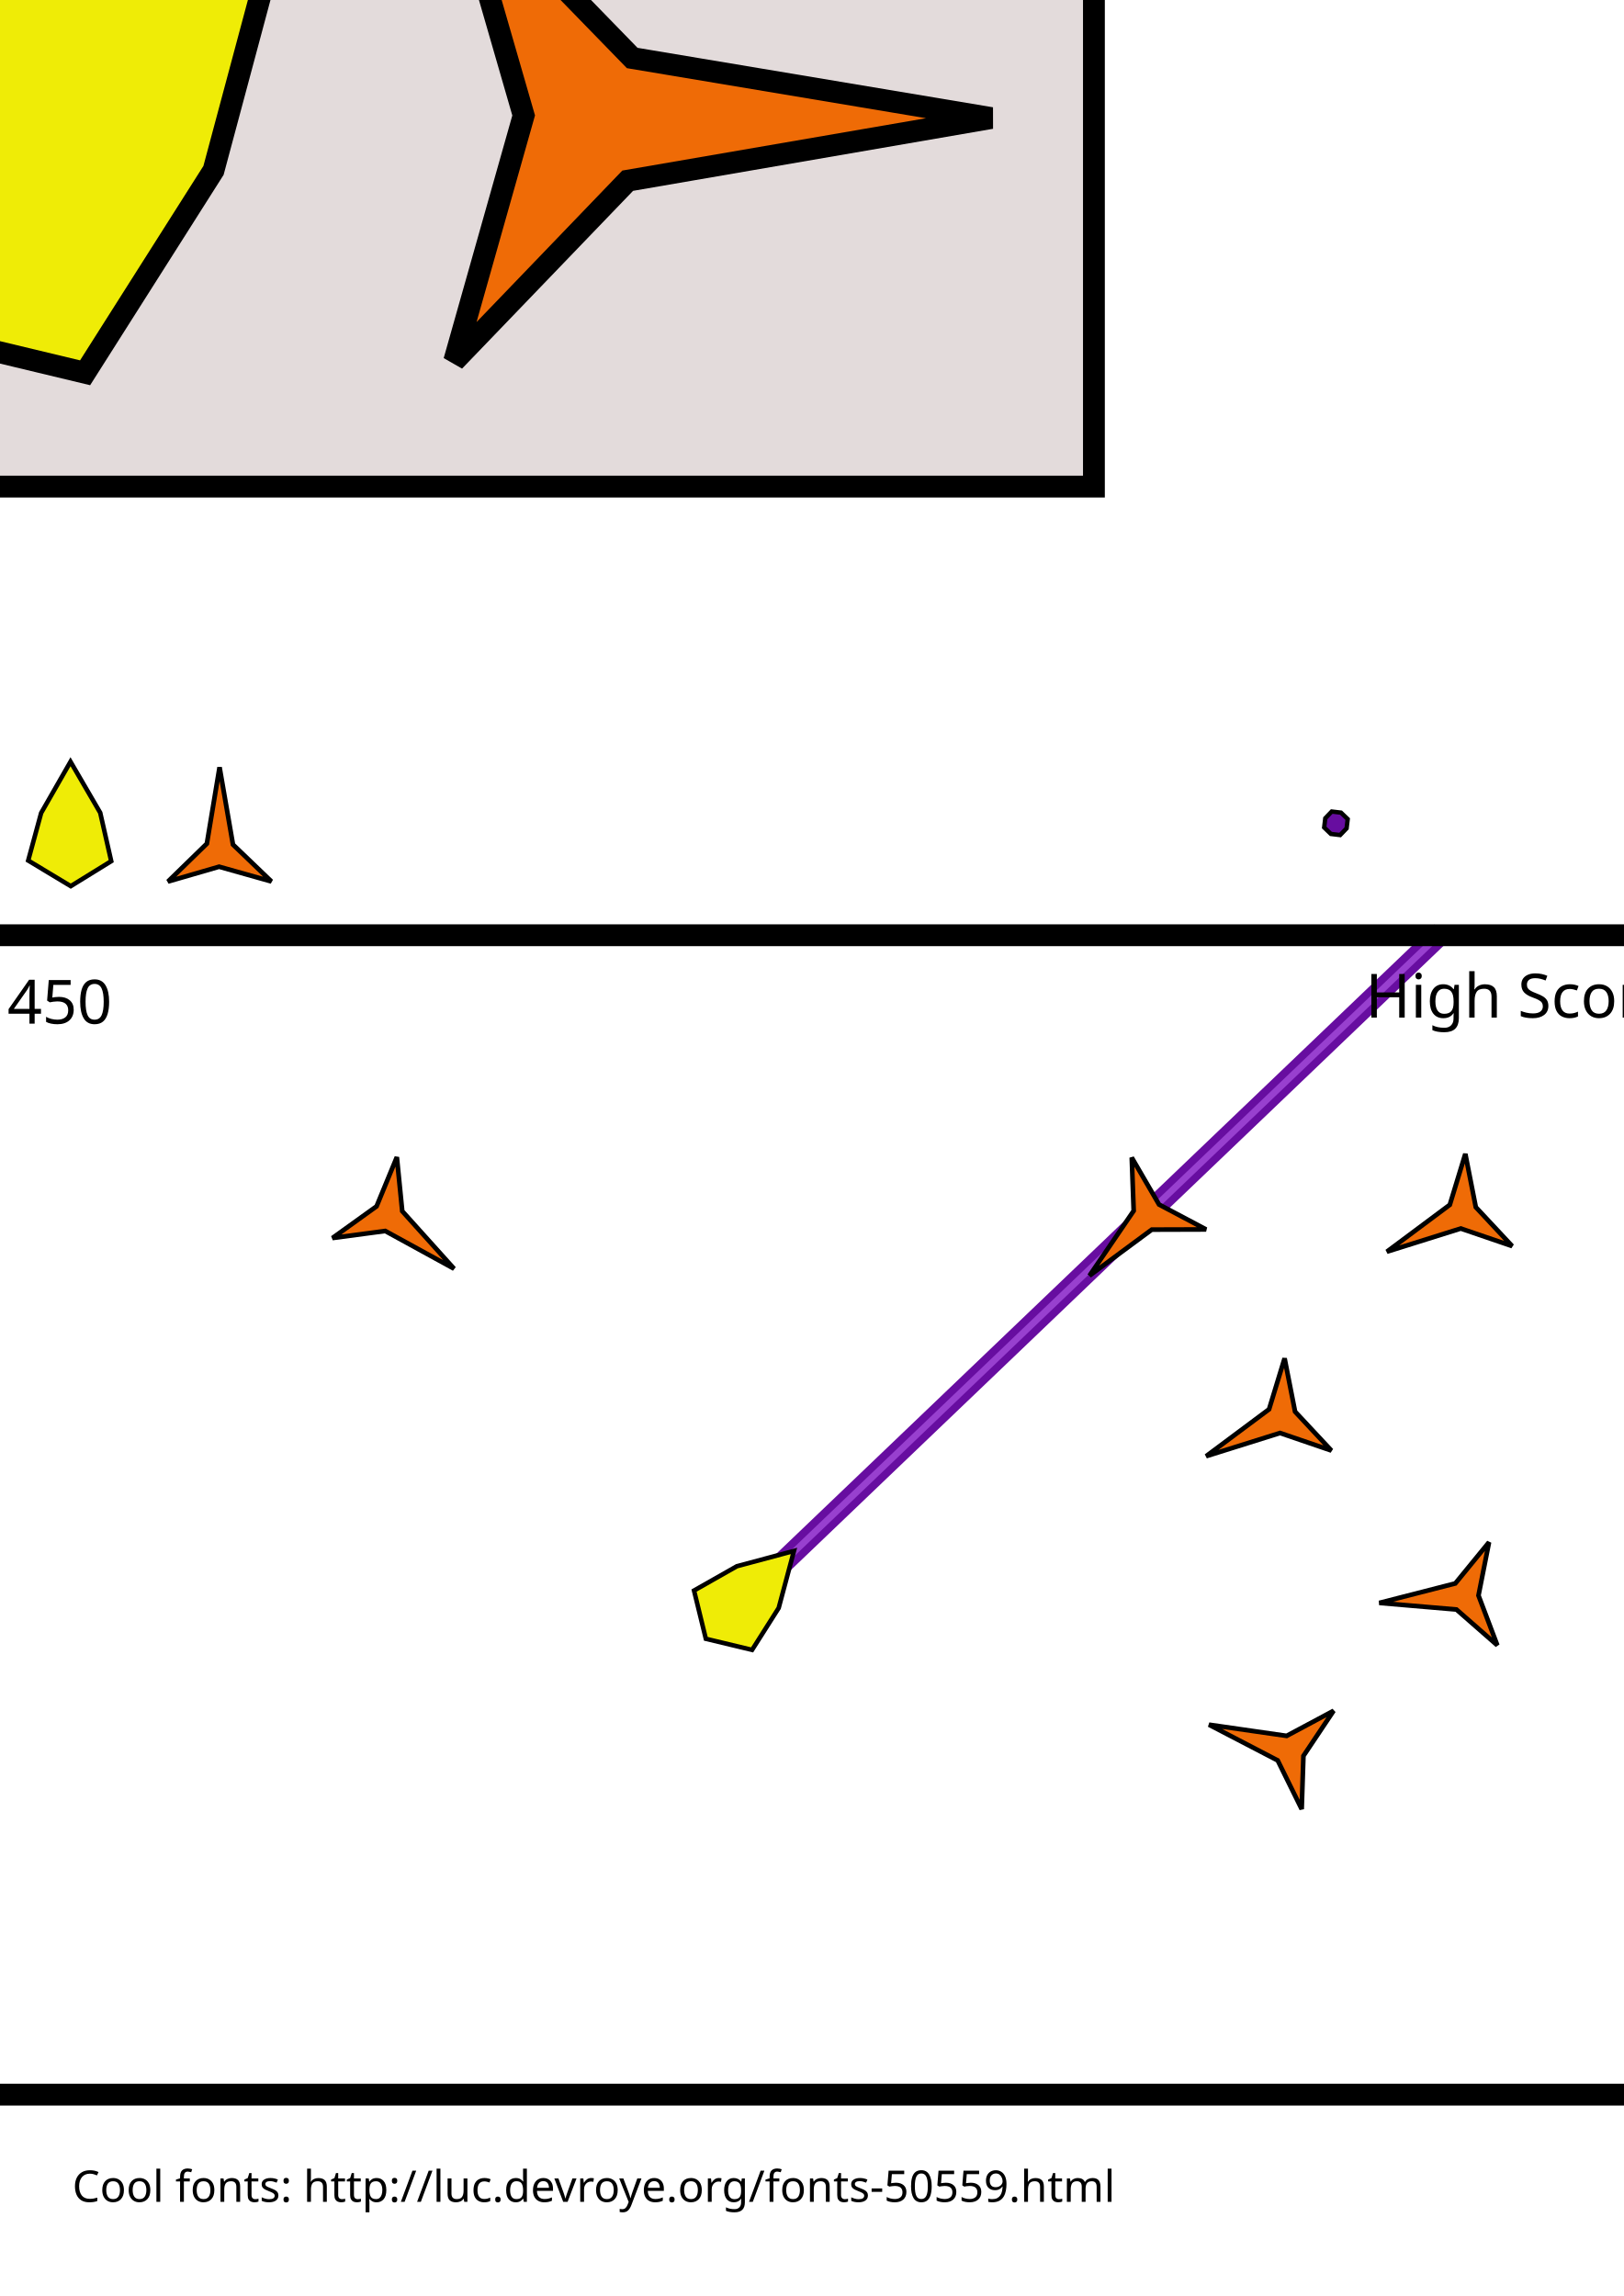
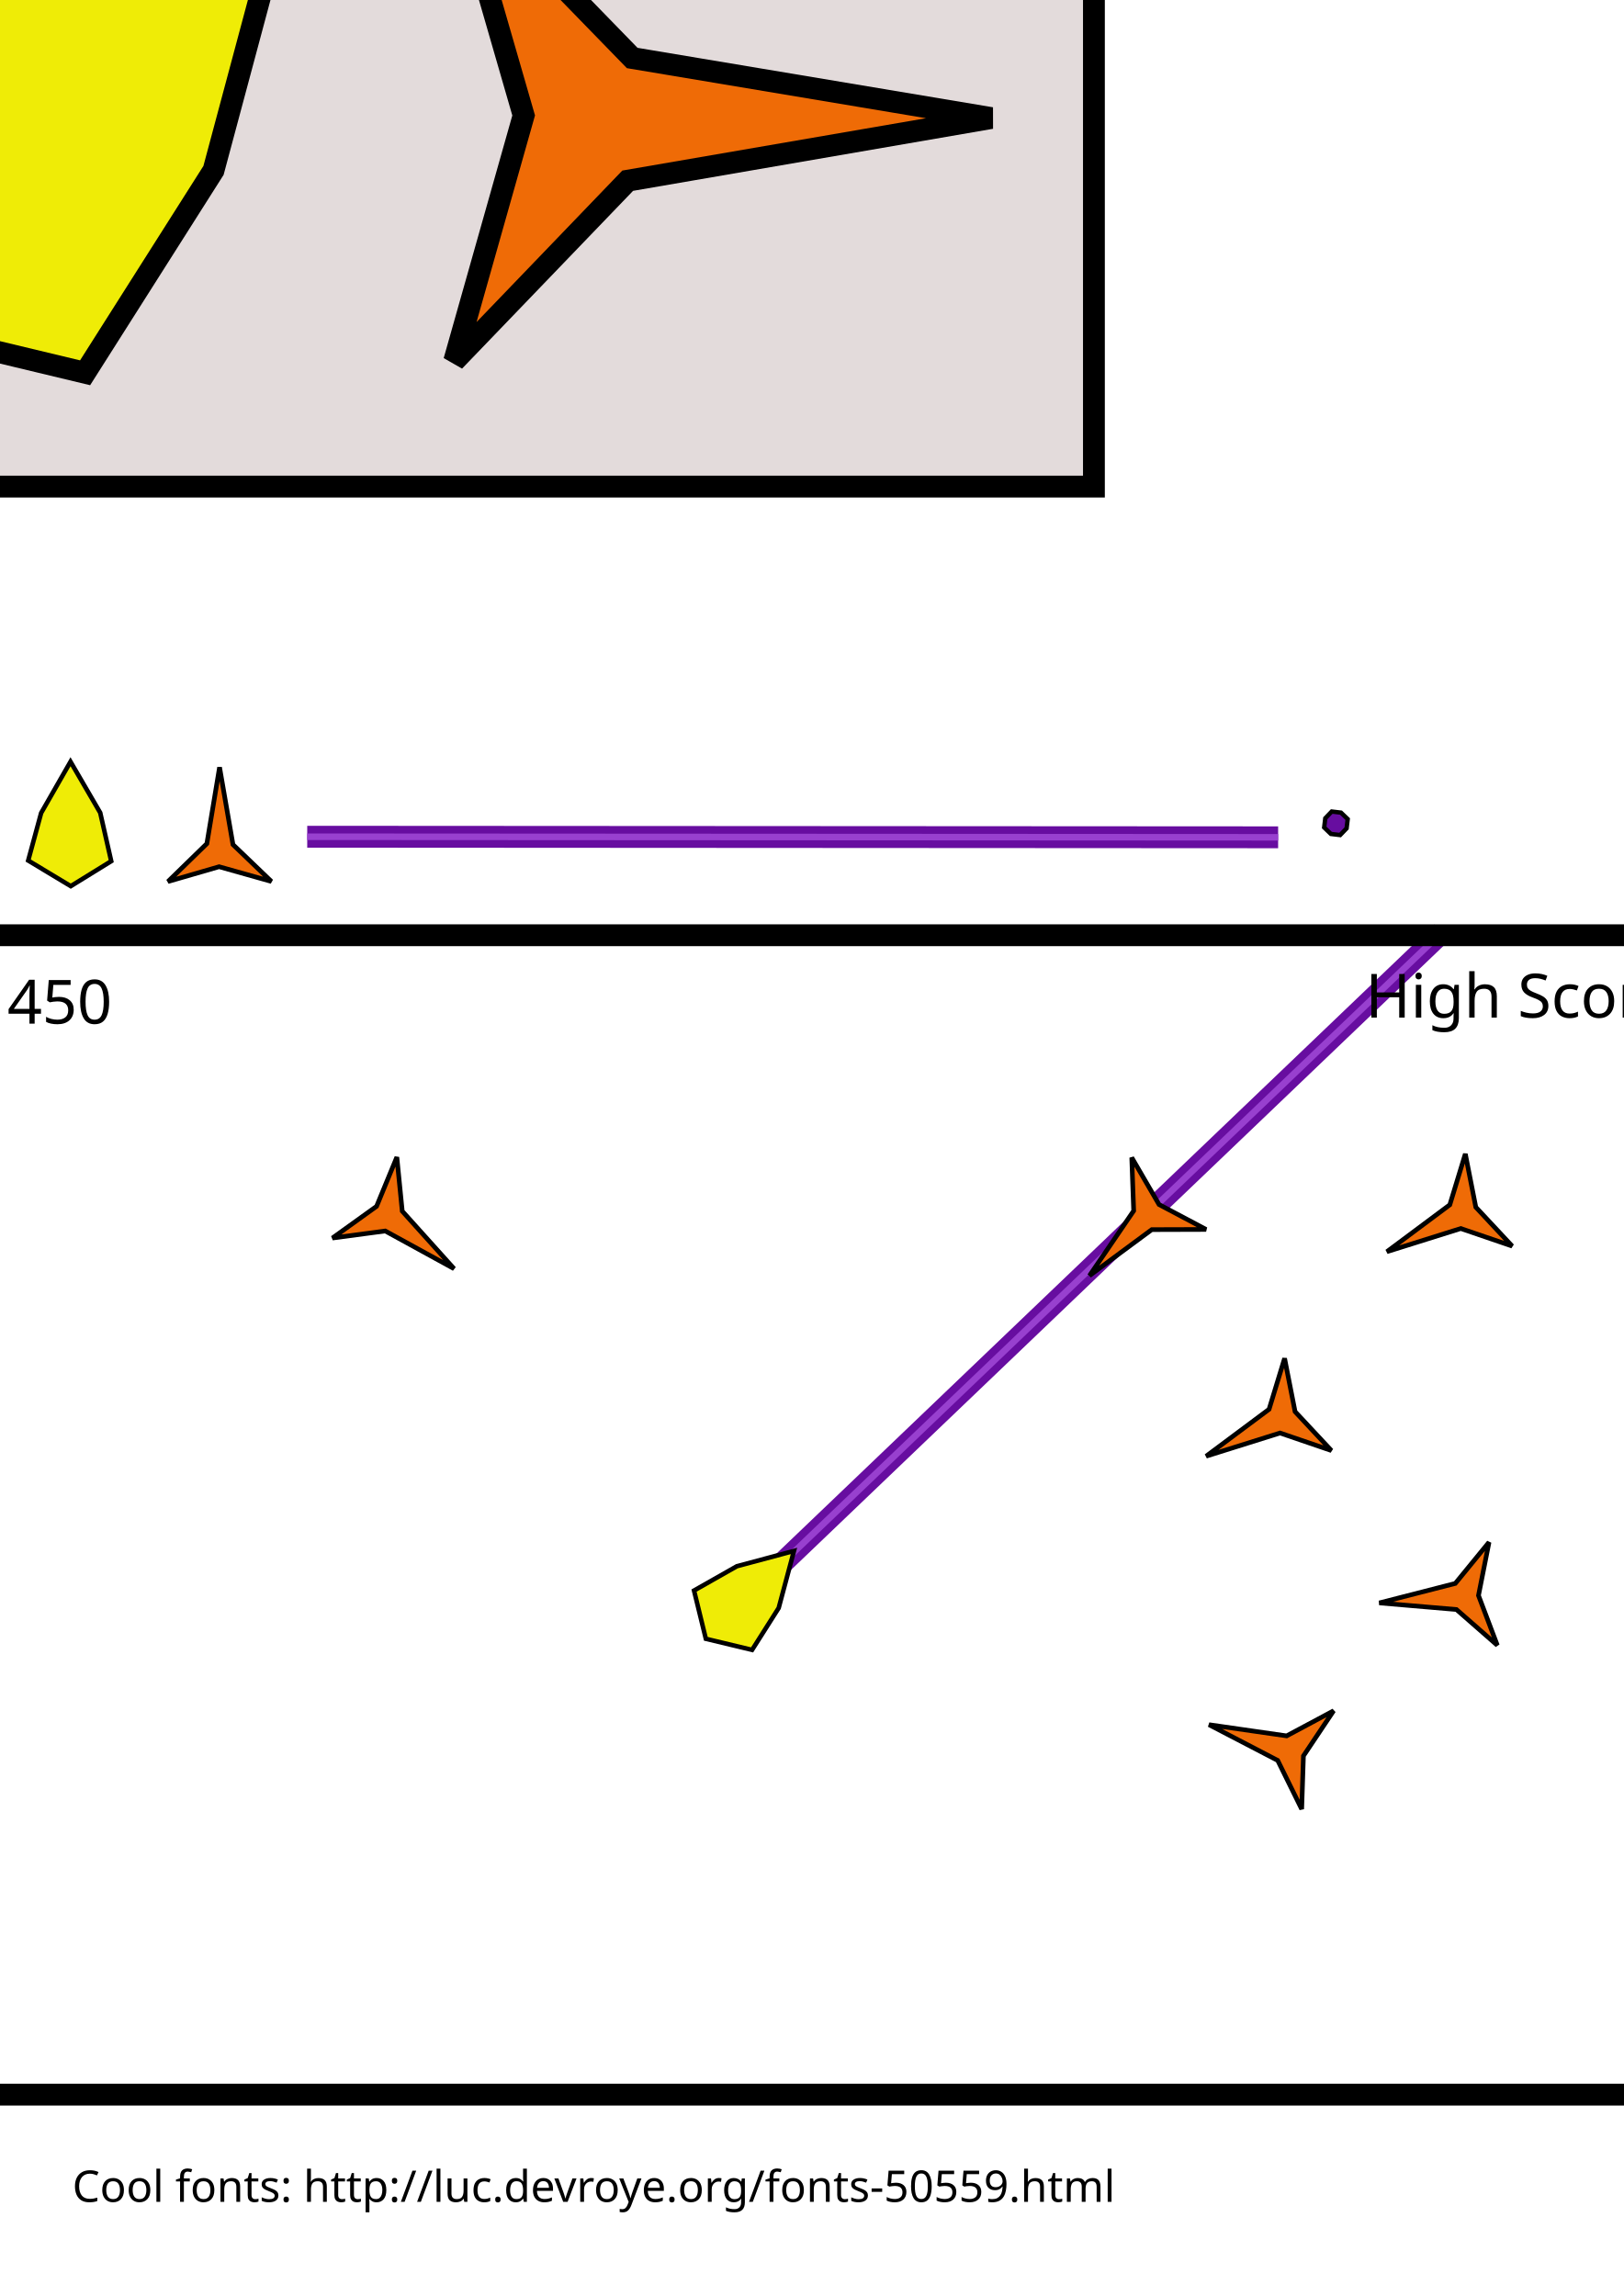
<svg xmlns="http://www.w3.org/2000/svg" width="744.094" height="1052.362" id="svg2" version="1.1">
  <defs id="defs4" />
  <g id="layer1">
    <g id="g3809" transform="matrix(0.7226351,-0.6912297,0.6912297,0.7226351,-294.4997,427.0552)">
      <rect y="655.5" x="245.141" height="10.018" width="444.936" id="rect3803" style="fill:#670da0;fill-opacity:1;stroke:none" />
      <rect style="fill:#9840cf;fill-opacity:1;stroke:none" id="rect3807" width="444.936" height="3" x="245.141" y="659.009" />
    </g>
    <rect style="fill:#e3dbdb;fill-opacity:1;stroke:#000000;stroke-width:10;stroke-opacity:1" id="rect2984" width="636.444" height="318.222" x="-135.135" y="-95.198" />
    <path style="fill:#efec06;fill-opacity:1;stroke:#000000;stroke-width:10;stroke-opacity:1" d="M 131.7,-48.235 97.848,78.1 38.997,170.864 -63.394,146.288 -89.542,39.468 5.364,-14.384 z" id="path2985" />
    <path style="fill:#ef6b06;fill-opacity:1;stroke:#000000;stroke-width:10;stroke-opacity:1" d="m 454.237,54.104 -166.586,28.721 -79.508,82.663 31.834,-112.58 -31.834,-110.187 81.58,83.86 z" id="path3760" />
    <rect y="428.665" x="-100.592" height="531.395" width="960.776" id="rect3754" style="fill:#42046a;fill-opacity:0;stroke:#000000;stroke-width:10;stroke-opacity:1" />
    <path style="fill:#efec06;fill-opacity:1;stroke:#000000;stroke-width:2.07;stroke-opacity:1" d="m 363.852,710.865 -7.008,26.153 -12.183,19.203 -21.196,-5.088 -5.413,-22.113 19.647,-11.148 z" id="path2985-1" />
    <path style="fill:#ef6b06;fill-opacity:1;stroke:#000000;stroke-width:2.127;stroke-opacity:1" d="m 208.075,581.503 -31.534,-17.287 -24.185,3.227 20.213,-14.523 9.298,-22.559 2.471,24.766 z" id="path3760-7" />
    <path id="path3792" d="m 499.289,584.679 20.243,-29.724 -0.884,-24.384 12.51,21.517 21.559,11.426 -24.889,0.075 z" style="fill:#ef6b06;fill-opacity:1;stroke:#000000;stroke-width:2.127;stroke-opacity:1" />
    <path style="fill:#ef6b06;fill-opacity:1;stroke:#000000;stroke-width:2.127;stroke-opacity:1" d="m 552.739,667.434 28.833,-21.492 7.12,-23.338 4.804,24.421 16.651,17.835 -23.551,-8.05 z" id="path3794" />
    <path id="path3796" d="m 635.564,573.711 28.833,-21.492 7.12,-23.338 4.804,24.421 16.651,17.835 -23.551,-8.05 z" style="fill:#ef6b06;fill-opacity:1;stroke:#000000;stroke-width:2.127;stroke-opacity:1" />
    <path style="fill:#ef6b06;fill-opacity:1;stroke:#000000;stroke-width:2.127;stroke-opacity:1" d="m 632.093,734.69 34.835,-8.933 15.449,-18.886 -4.83,24.416 8.631,22.822 -18.73,-16.391 z" id="path3798" />
    <path id="path3800" d="m 554.044,790.507 35.595,5.128 21.517,-11.505 -13.835,20.69 -0.794,24.387 -11,-22.326 z" style="fill:#ef6b06;fill-opacity:1;stroke:#000000;stroke-width:2.127;stroke-opacity:1" />
    <text xml:space="preserve" style="font-size:40px;font-style:normal;font-weight:normal;line-height:125%;letter-spacing:0px;word-spacing:0px;fill:#000000;fill-opacity:1;stroke:none;font-family:Sans" x="-83.996" y="469.183" id="text3802">
      <tspan id="tspan3804" x="-83.996" y="469.183" style="font-size:28px;-inkscape-font-specification:Raavi;font-family:Raavi;font-weight:normal;font-style:normal;font-stretch:normal;font-variant:normal">Score: 450</tspan>
    </text>
    <text id="text3806" y="466.408" x="625.732" style="font-size:40px;font-style:normal;font-weight:normal;line-height:125%;letter-spacing:0px;word-spacing:0px;fill:#000000;fill-opacity:1;stroke:none;font-family:Sans" xml:space="preserve">
      <tspan style="font-size:28px;-inkscape-font-specification:Raavi;font-family:Raavi;font-weight:normal;font-style:normal;font-stretch:normal;font-variant:normal" y="466.408" x="625.732" id="tspan3808">High Score: 1250</tspan>
    </text>
    <text xml:space="preserve" style="font-size:20px;font-style:normal;font-weight:normal;line-height:125%;letter-spacing:0px;word-spacing:0px;fill:#000000;fill-opacity:1;stroke:none;font-family:Sans" x="33.136" y="1009.208" id="text3810">
      <tspan id="tspan3812" x="33.136" y="1009.208">Cool fonts: http://luc.devroye.org/fonts-50559.html</tspan>
    </text>
    <path style="fill:#670da0;fill-opacity:1;stroke:#000000;stroke-width:2;stroke-opacity:1" id="path3801" d="m 314.792,612.732 0.51,-4.24 2.958,-3.081 4.24,0.51 3.081,2.958 -0.51,4.24 -2.958,3.081 -4.24,-0.51 z" transform="translate(292.0356,-233.4537)" />
    <path id="path3003" d="m 32.312,349.129 13.619,23.401 5.041,22.176 -18.546,11.455 -19.505,-11.741 5.934,-21.796 z" style="fill:#efec06;fill-opacity:1;stroke:#000000;stroke-width:2.07;stroke-opacity:1" />
    <path style="fill:#ef6b06;fill-opacity:1;stroke:#000000;stroke-width:2.127;stroke-opacity:1" d="m 100.621,351.676 6.144,35.433 17.602,16.897 -23.957,-6.749 -23.435,6.795 17.823,-17.372 z" id="path3760-7-3" />
+     <g id="g3809-1" transform="matrix(0.9999998,5.7851512e-4,-5.7851512e-4,0.9999998,-103.966,-277.1382)">
+       <rect y="655.5" x="245.141" height="10.018" width="444.936" id="rect3803-7" style="fill:#670da0;fill-opacity:1;stroke:none" />
+       <rect style="fill:#9840cf;fill-opacity:1;stroke:none" id="rect3807-4" width="444.936" height="3" x="245.141" y="659.009" />
+     </g>
  </g>
</svg>
